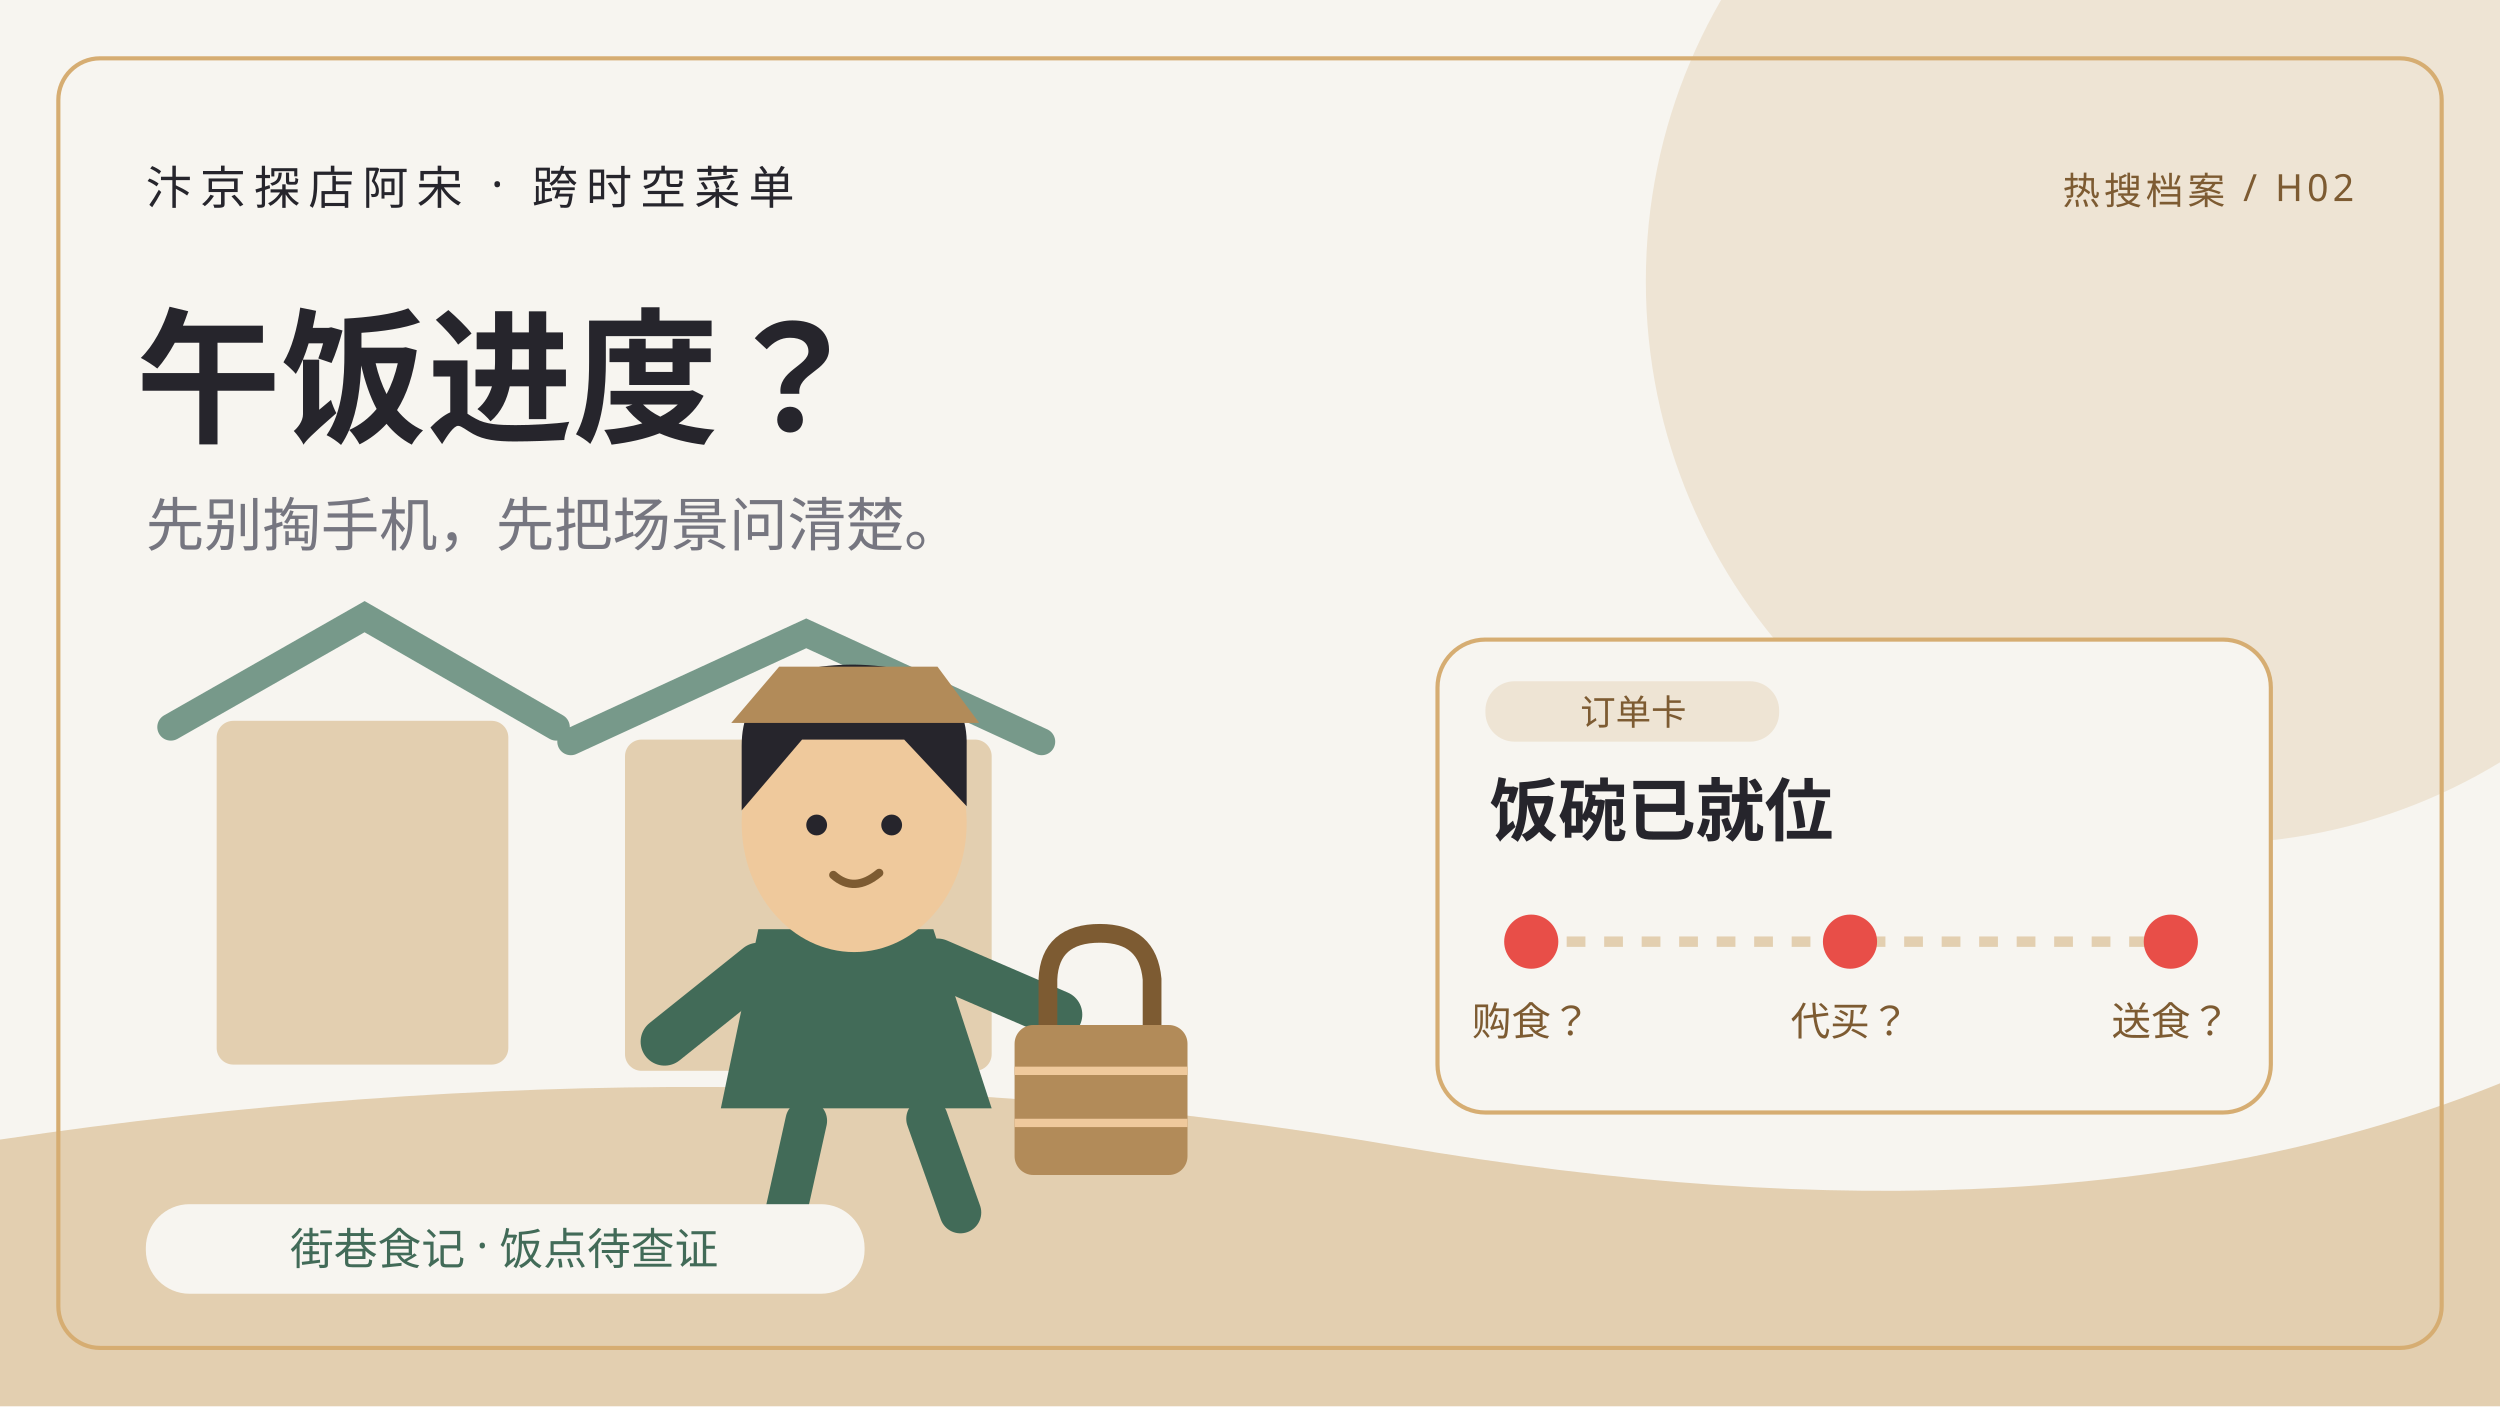
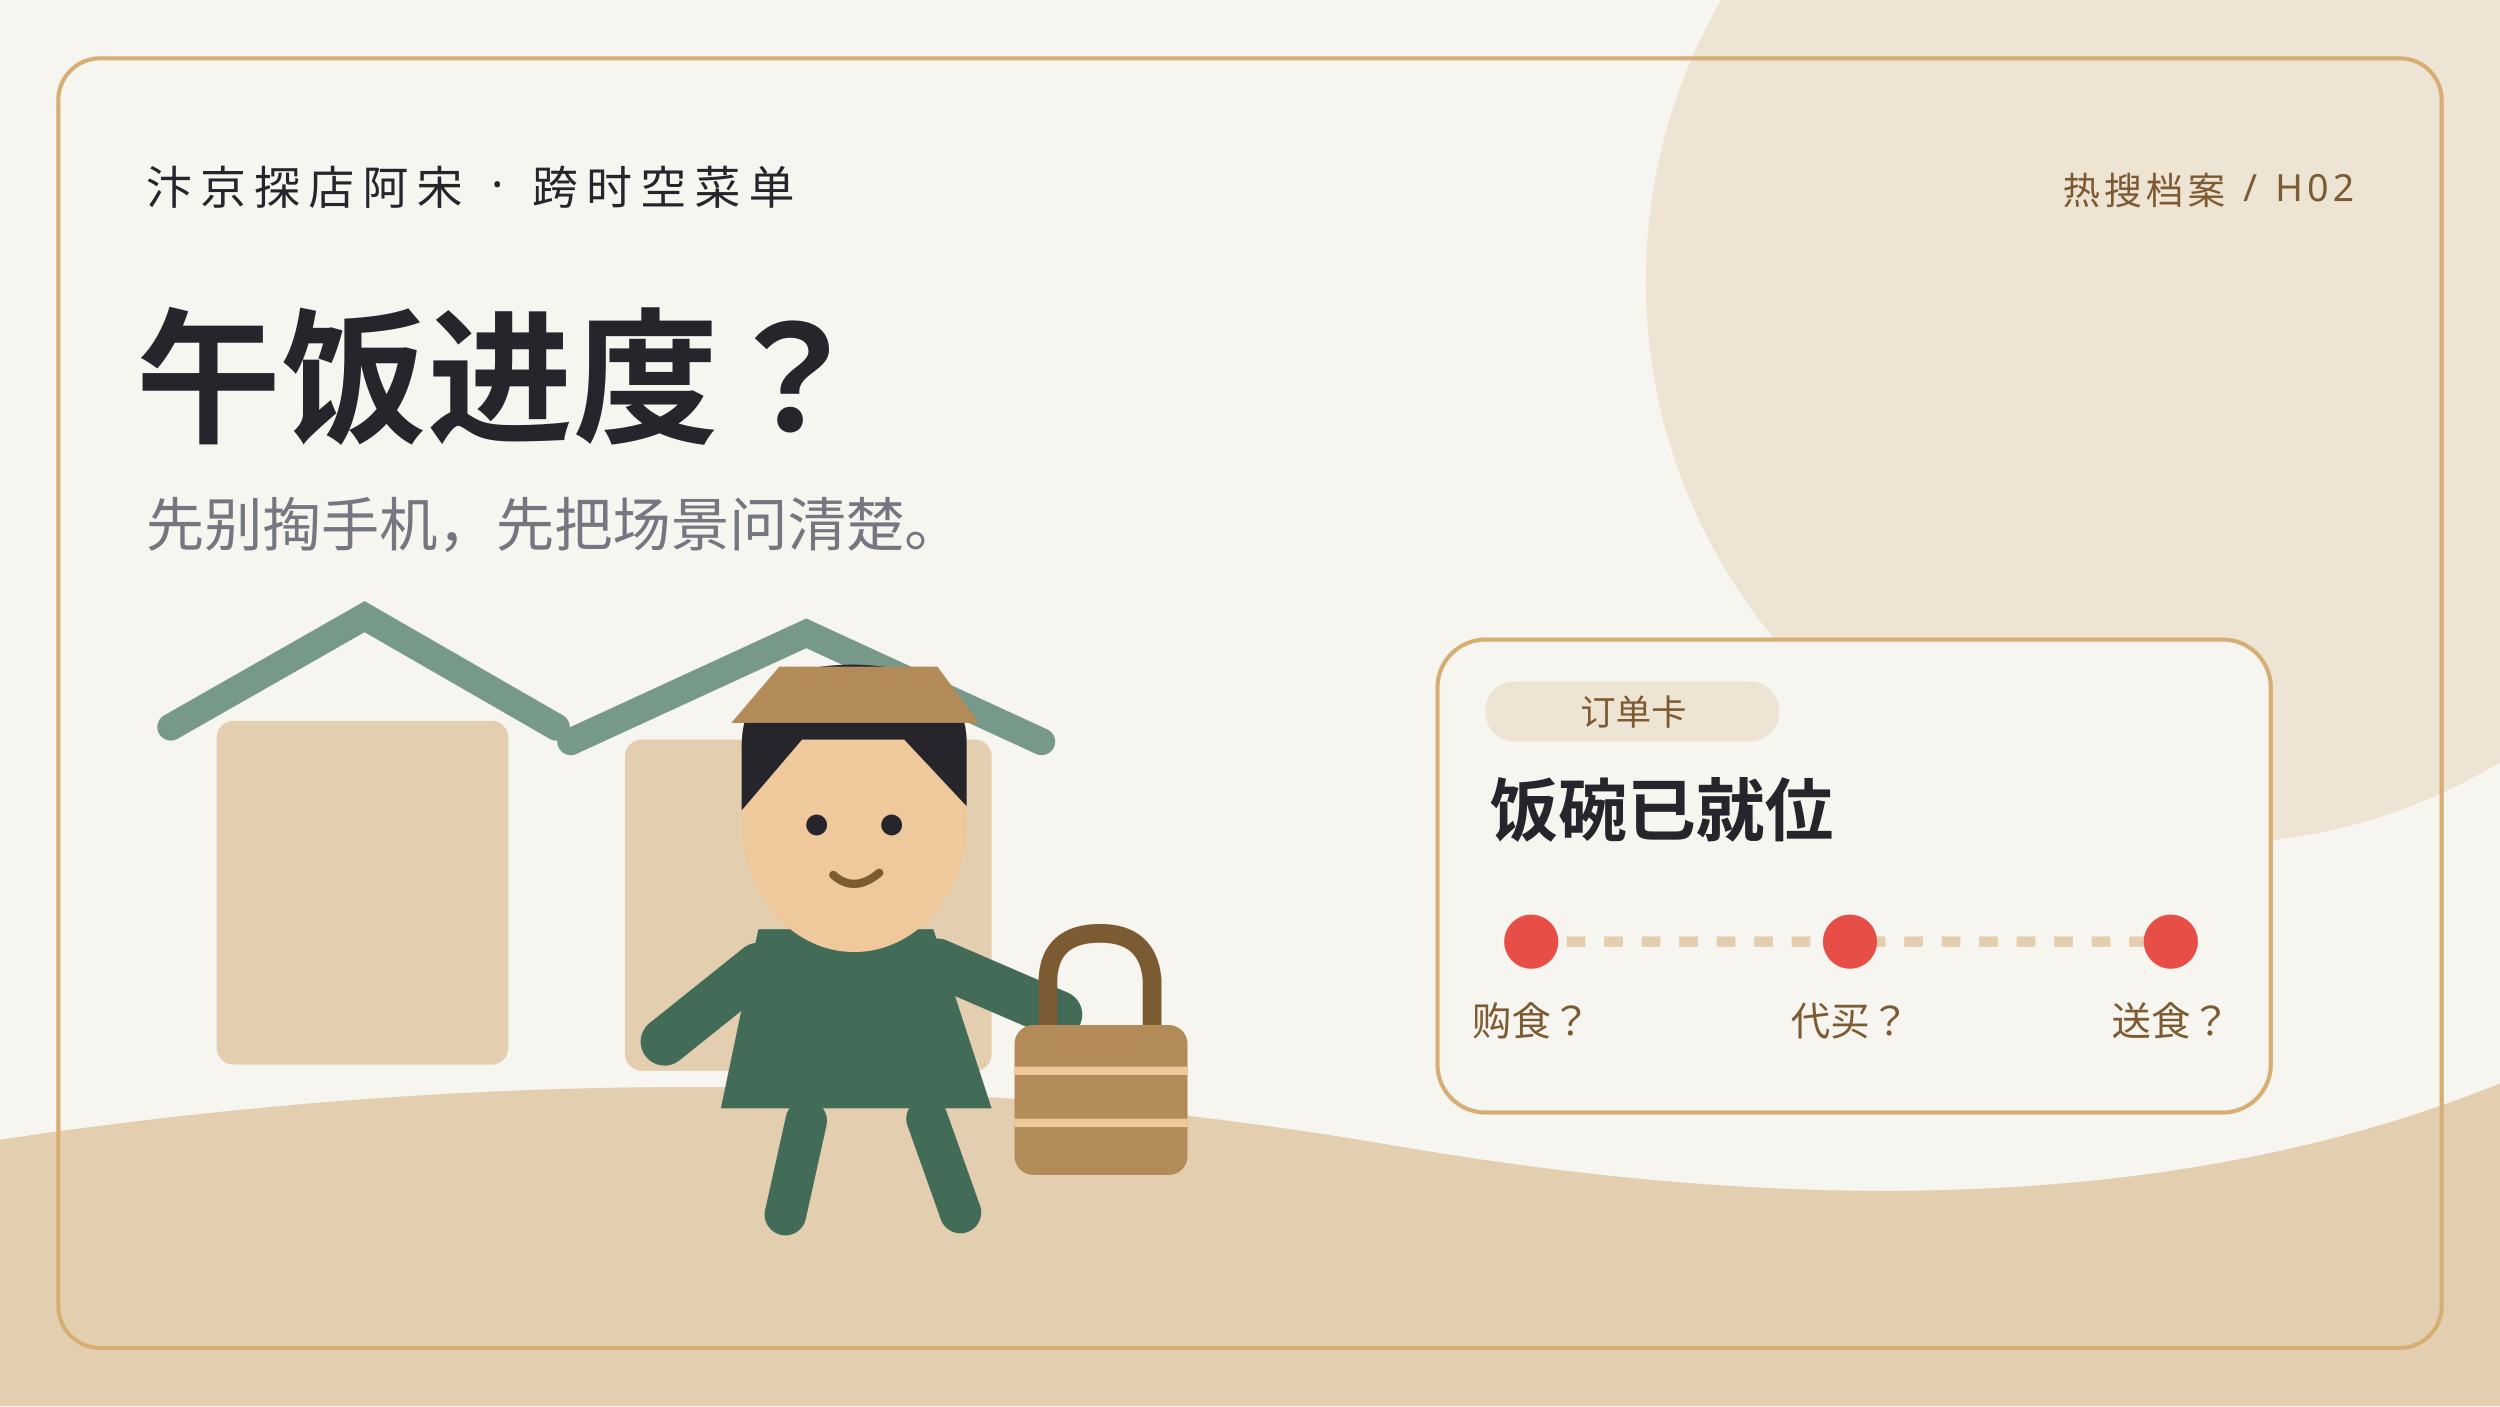
<svg xmlns="http://www.w3.org/2000/svg" width="1200" height="675" viewBox="0 0 1200 675" role="img" aria-labelledby="title desc">
  <rect width="1200" height="675" fill="#f7f5f0" />
  <circle cx="1060" cy="135" r="270" fill="#eee4d4" />
  <path d="M0 547Q350 495 670 550T1200 520V675H0Z" fill="#e3cfb0" />
  <rect x="28" y="28" width="1144" height="619" rx="20" fill="none" stroke="#d6ad72" stroke-width="2" />
  <g fill="#e3cfb0">
    <rect x="104" y="346" width="140" height="165" rx="8" />
    <rect x="300" y="355" width="176" height="159" rx="8" />
  </g>
  <path d="M82 349L175 296L267 349M274 356L387 304L500 356" fill="none" stroke="#77998a" stroke-width="13" stroke-linecap="round" />
  <g font-family="sans-serif" fill="#26252c">
    <text x="70" y="98" font-size="22" letter-spacing="4">汴京探店阿宋 · 跨时空菜单</text>
    <text x="65" y="207" font-size="70" font-weight="800">午饭进度？</text>
    <text x="70" y="262" font-size="28" fill="#767680" letter-spacing="0">先别掏手机，先把场景问清楚。</text>
  </g>
  <g transform="translate(410 382)">
    <path d="M-64 150L-46 64H38L66 150" fill="#426b58" />
    <path d="M-23 156L-33 201M35 155L51 200" stroke="#426b58" stroke-width="20" stroke-linecap="round" />
    <path d="M-46 82L-91 118M40 80L98 105" stroke="#426b58" stroke-width="23" stroke-linecap="round" />
    <ellipse cy="13" rx="54" ry="62" fill="#efc99c" />
    <path d="M-54 7V-24Q-54-63 0-63Q55-62 54-24V5L24-27H-25Z" fill="#26252c" />
    <path d="M-59-35H60L40-62H-36Z" fill="#b28b59" />
    <circle cx="-18" cy="14" r="5" fill="#26252c" />
    <circle cx="18" cy="14" r="5" fill="#26252c" />
    <path d="M-10 38Q0 47 12 37" fill="none" stroke="#7d5b32" stroke-width="4" stroke-linecap="round" />
    <path d="M93 115V88Q94 66 118 66Q141 66 143 88V115" fill="none" stroke="#7d5b32" stroke-width="9" />
    <rect x="77" y="110" width="83" height="72" rx="9" fill="#b28b59" />
    <path d="M77 132H160M77 157H160" stroke="#efc99c" stroke-width="4" />
  </g>
  <g transform="translate(690 307)" font-family="sans-serif">
    <rect width="400" height="227" rx="23" fill="#f7f5f0" stroke="#d6ad72" stroke-width="2" />
    <rect x="23" y="20" width="141" height="29" rx="14" fill="#eee4d4" />
    <text x="94" y="41" text-anchor="middle" font-size="17" fill="#7d5b32">订单卡</text>
    <text x="25" y="94" font-size="33" font-weight="750" fill="#26252c">饭碗已就位</text>
    <path d="M44 145H352" stroke="#e3cfb0" stroke-width="5" stroke-dasharray="9 9" />
    <g fill="#e84e48">
      <circle cx="45" cy="145" r="13" />
      <circle cx="198" cy="145" r="13" />
      <circle cx="352" cy="145" r="13" />
    </g>
    <g font-size="19" fill="#7d5b32" text-anchor="middle">
      <text x="45" y="190">购食？</text>
      <text x="198" y="190">代买？</text>
      <text x="352" y="190">送食？</text>
    </g>
  </g>
-   <rect x="70" y="578" width="345" height="43" rx="21" fill="#f7f5f0" />
-   <text x="242" y="607" text-anchor="middle" font-family="sans-serif" font-size="21" fill="#426b58">街巷食记 · 饭点待查证</text>
  <text x="1130" y="98" text-anchor="end" font-family="sans-serif" font-size="18" letter-spacing="2" fill="#7d5b32">热搜档案 / H02</text>
</svg>
